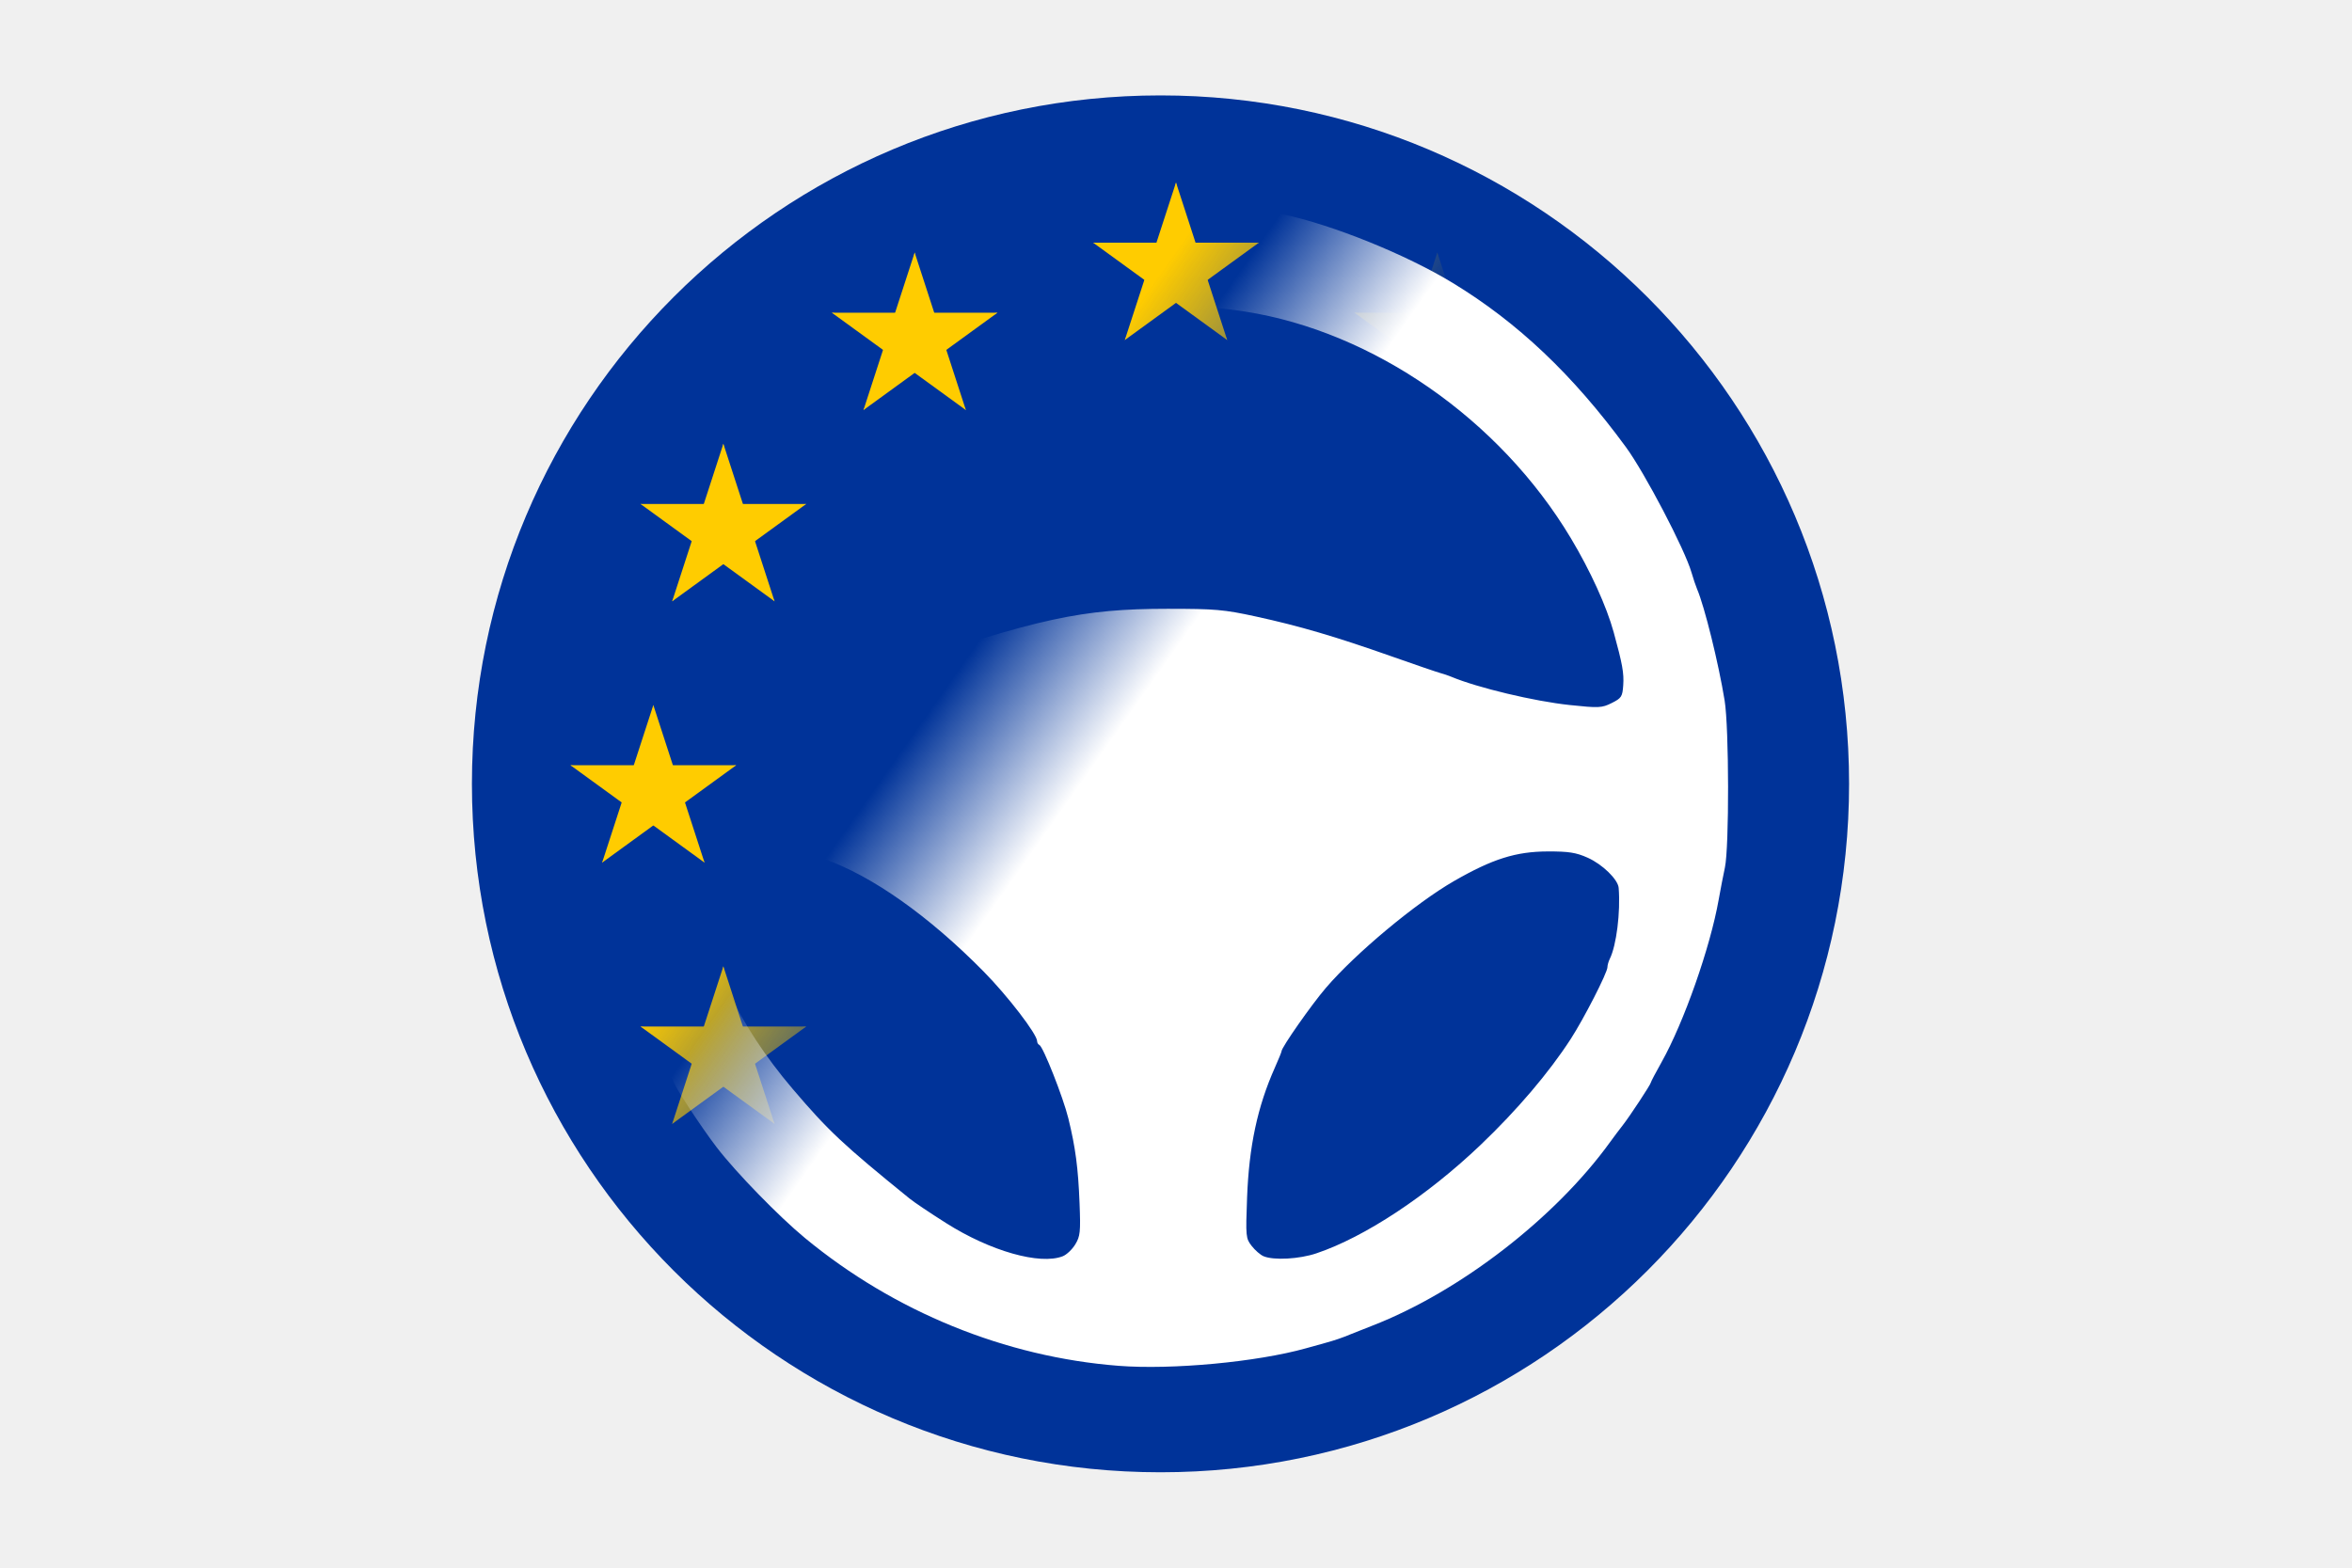
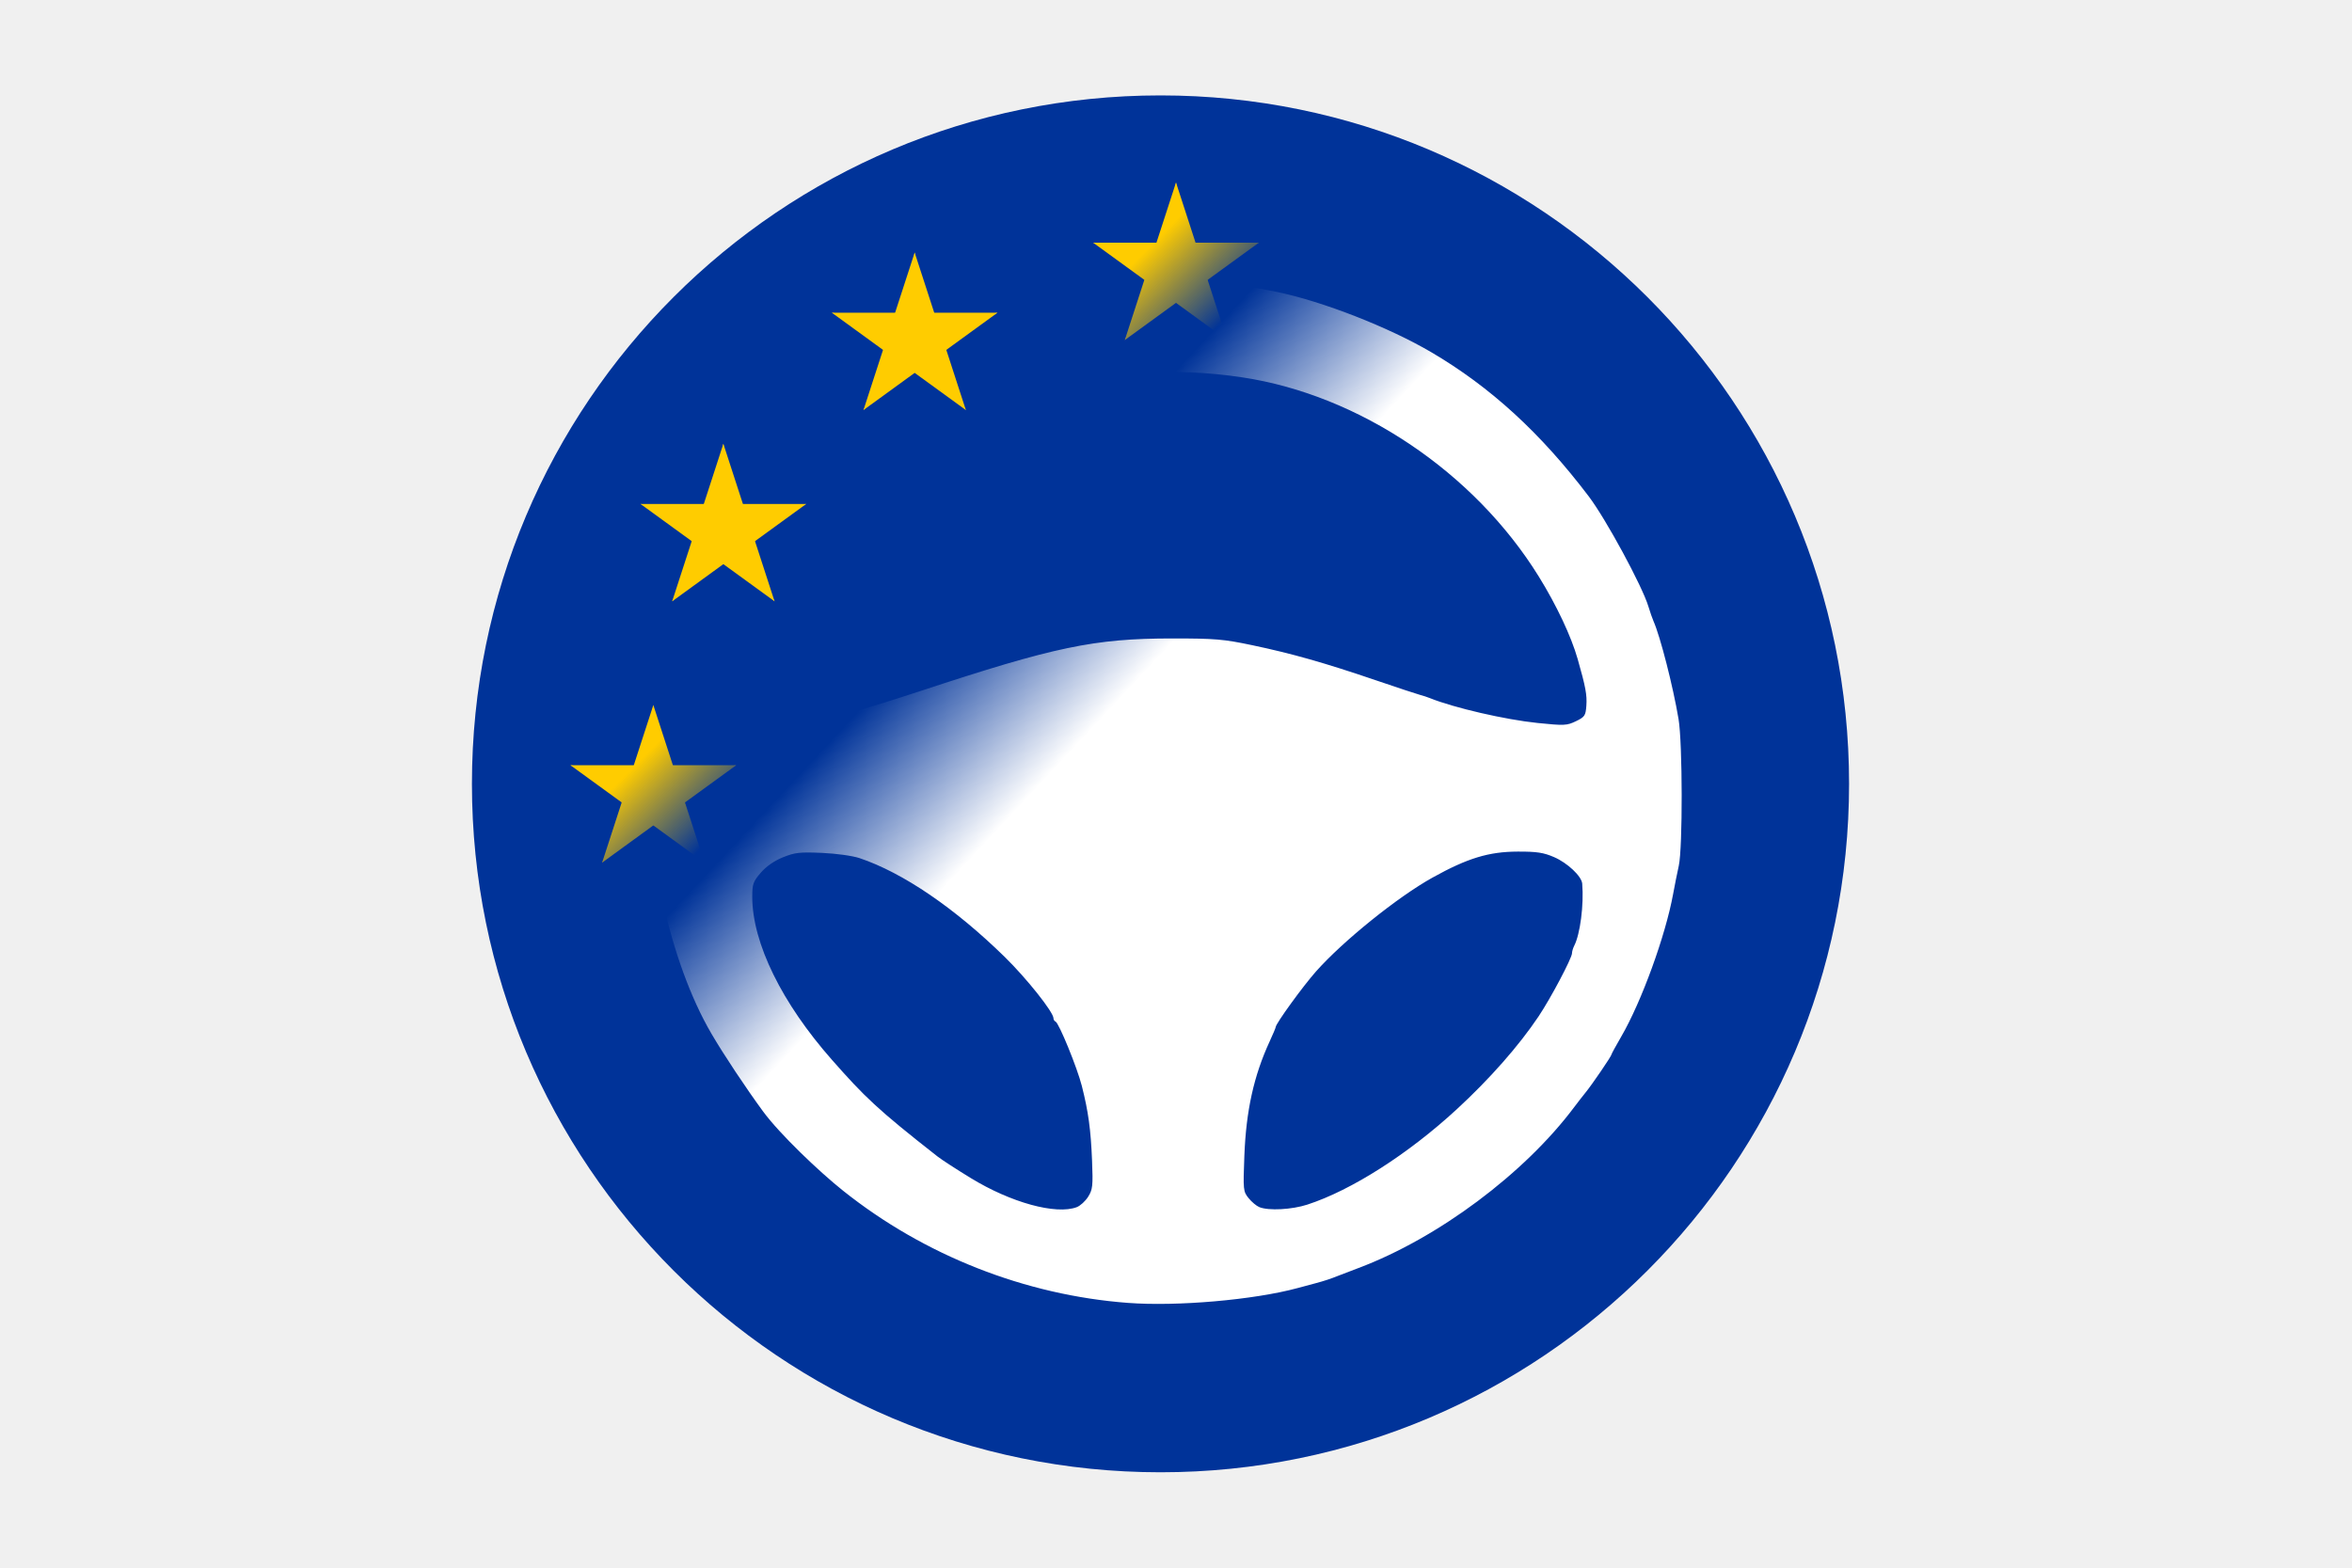
<svg xmlns="http://www.w3.org/2000/svg" xmlns:xlink="http://www.w3.org/1999/xlink" version="1.1" width="810" height="540" id="svg6507">
  <defs id="defs6484">
+     <linearGradient id="linearGradient1091">
+       <stop style="stop-color:#000000;stop-opacity:1;" offset="0" id="stop1083" />
+       <stop style="stop-color:#000000;stop-opacity:1;" offset="0.261" id="stop1085" />
+       <stop style="stop-color:#ffffff;stop-opacity:1;" offset="0.417" id="stop1087" />
+       <stop style="stop-color:#ffffff;stop-opacity:1;" offset="1" id="stop1089" />
+     </linearGradient>
    <linearGradient id="linearGradient11810">
      <stop style="stop-color:#ffffff;stop-opacity:1;" offset="0" id="stop11802" />
-       <stop style="stop-color:#ffffff;stop-opacity:1;" offset="0.274" id="stop11804" />
-       <stop style="stop-color:#000000;stop-opacity:1;" offset="0.463" id="stop11806" />
+       <stop style="stop-color:#ffffff;stop-opacity:1;" offset="0.204" id="stop11804" />
+       <stop style="stop-color:#000000;stop-opacity:1;" offset="0.285" id="stop11806" />
      <stop style="stop-color:#000000;stop-opacity:1;" offset="1" id="stop11808" />
    </linearGradient>
    <linearGradient id="linearGradient11790">
      <stop style="stop-color:#000000;stop-opacity:1;" offset="0" id="stop11782" />
      <stop style="stop-color:#000000;stop-opacity:1;" offset="0.323" id="stop11784" />
      <stop style="stop-color:#ffffff;stop-opacity:1;" offset="0.45" id="stop11786" />
      <stop style="stop-color:#ffffff;stop-opacity:1;" offset="1" id="stop11788" />
    </linearGradient>
    <linearGradient id="linearGradient11538">
      <stop style="stop-color:#ffffff;stop-opacity:1;" offset="0" id="stop11530" />
      <stop style="stop-color:#ffffff;stop-opacity:1;" offset="0.422" id="stop11532" />
      <stop style="stop-color:#000000;stop-opacity:1;" offset="0.603" id="stop11534" />
      <stop style="stop-color:#000000;stop-opacity:1;" offset="1" id="stop11536" />
    </linearGradient>
    <g id="s">
      <g id="c">
        <path id="t" d="M0,0v1h0.5z" transform="translate(0,-1)rotate(18)" />
        <use xlink:href="#t" transform="scale(-1,1)" id="use6473" />
      </g>
      <g id="a">
        <use xlink:href="#c" transform="rotate(72)" id="use6476" />
        <use xlink:href="#c" transform="rotate(144)" id="use6478" />
      </g>
      <use xlink:href="#a" transform="scale(-1,1)" id="use6481" />
    </g>
    <linearGradient xlink:href="#linearGradient5295" id="linearGradient5322" gradientUnits="userSpaceOnUse" gradientTransform="translate(57.1328,-84.63149)" x1="18.062" y1="130.499" x2="186.058" y2="130.499" />
    <linearGradient id="linearGradient5295">
      <stop style="stop-color:#000000;stop-opacity:1;" offset="0" id="stop5291" />
      <stop style="stop-color:#000000;stop-opacity:1;" offset="0.422" id="stop5301" />
      <stop style="stop-color:#ffffff;stop-opacity:1;" offset="0.603" id="stop5316" />
      <stop style="stop-color:#ffffff;stop-opacity:1;" offset="1" id="stop5293" />
    </linearGradient>
    <linearGradient xlink:href="#linearGradient11538" id="linearGradient11468" gradientUnits="userSpaceOnUse" gradientTransform="matrix(2.674959,0,0,2.696383,209.3533,-373.3817)" x1="18.062" y1="130.499" x2="186.058" y2="130.499" />
    <filter id="mask-powermask-path-effect11524_inverse" style="color-interpolation-filters:sRGB" height="100" width="100" x="-50" y="-50">
      <feColorMatrix id="mask-powermask-path-effect11524_primitive1" values="1" type="saturate" result="fbSourceGraphic" />
      <feColorMatrix id="mask-powermask-path-effect11524_primitive2" values="-1 0 0 0 1 0 -1 0 0 1 0 0 -1 0 1 0 0 0 1 0 " in="fbSourceGraphic" />
    </filter>
    <linearGradient xlink:href="#linearGradient11538" id="linearGradient11544" gradientUnits="userSpaceOnUse" gradientTransform="matrix(0.08916529,0,0,0.08987945,-9.3007,-11.69973)" x1="18.062" y1="130.499" x2="186.058" y2="130.499" />
-     <mask maskUnits="userSpaceOnUse" id="mask11792">
-       <circle style="fill:url(#linearGradient11796);fill-opacity:1;stroke:#000000;stroke-width:0.265" id="ellipse11794" cx="159.193" cy="45.867" transform="rotate(35.89893)" r="83.866" />
+     <linearGradient xlink:href="#linearGradient11790" id="linearGradient11796" gradientUnits="userSpaceOnUse" gradientTransform="translate(57.1328,-84.63149)" x1="18.062" y1="130.499" x2="186.058" y2="130.499" />
+     <mask maskUnits="userSpaceOnUse" id="mask1110">
+       <ellipse style="display:inline;fill:url(#linearGradient1114);fill-opacity:1;stroke:#000000;stroke-width:0.265" id="ellipse1112" cx="163.519" cy="26.535" transform="matrix(0.7342605,0.6788678,-0.6785588,0.734546,0,0)" rx="83.954" ry="83.778" />
    </mask>
-     <linearGradient xlink:href="#linearGradient11790" id="linearGradient11796" gradientUnits="userSpaceOnUse" gradientTransform="translate(57.1328,-84.63149)" x1="18.062" y1="130.499" x2="186.058" y2="130.499" />
-     <mask maskUnits="userSpaceOnUse" id="mask11816">
-       <ellipse style="fill:url(#linearGradient11820);fill-opacity:1;stroke:#000000;stroke-width:0.024" id="ellipse11818" cx="-0.2" cy="0.029" transform="matrix(0.8028509,0.5961799,-0.5765266,0.8170784,0,0)" rx="7.478" ry="7.538" />
+     <linearGradient xlink:href="#linearGradient1091" id="linearGradient1114" gradientUnits="userSpaceOnUse" gradientTransform="matrix(1.001048,0,0,0.9989533,61.35187,-103.8273)" x1="18.062" y1="130.499" x2="186.058" y2="130.499" />
+     <mask maskUnits="userSpaceOnUse" id="mask1131">
+       <ellipse style="fill:url(#linearGradient1135);fill-opacity:1;stroke:#000000;stroke-width:0.024" id="ellipse1133" cx="-0.194" cy="0.062" transform="matrix(0.6928341,0.721097,-0.704076,0.7101247,0,0)" rx="7.478" ry="7.538" />
    </mask>
-     <linearGradient xlink:href="#linearGradient11810" id="linearGradient11820" gradientUnits="userSpaceOnUse" gradientTransform="matrix(0.08916529,0,0,0.08987945,-9.3007,-11.69973)" x1="18.062" y1="130.499" x2="186.058" y2="130.499" />
+     <linearGradient xlink:href="#linearGradient11810" id="linearGradient1135" gradientUnits="userSpaceOnUse" gradientTransform="matrix(0.08916529,0,0,0.08987945,-9.293848,-11.66699)" x1="18.062" y1="130.499" x2="186.058" y2="130.499" />
  </defs>
  <circle style="display:inline;fill:#003399;fill-opacity:1;stroke:none;stroke-width:1.002;stroke-opacity:1" id="path11770" cx="399.662" cy="270" r="237.135" />
  <rect fill="#003399" width="810" height="540" id="rectangular_back" x="0" y="0" style="display:none" />
-   <g fill="#ffcc00" transform="matrix(30,0,0,30,405,272.8648)" id="stars" mask="url(#mask11816)">
+   <g fill="#ffcc00" transform="matrix(30,0,0,30,405,272.8648)" id="stars" mask="url(#mask1131)">
    <use xlink:href="#s" y="-6" id="use6488" style="display:inline" />
    <use xlink:href="#s" y="6" id="use6490" style="display:inline" />
    <g id="l">
      <use xlink:href="#s" x="-6" id="use6492" />
      <use xlink:href="#s" transform="rotate(-144,-2.344166,-2.110697)" id="use6494" />
      <use xlink:href="#s" transform="rotate(144,-2.110697,-2.344166)" id="use6496" />
      <use xlink:href="#s" transform="rotate(72,-4.662649,-2.075945)" id="use6498" />
      <use xlink:href="#s" transform="rotate(72,-5.075945,0.5335033)" id="use6500" />
    </g>
    <use xlink:href="#l" transform="scale(-1,1)" id="use6503" />
  </g>
-   <path style="fill:#ffffff;fill-opacity:1;stroke-width:0.353" d="m 96.617,204.205 c -14.718,-1.114 -29.132,-6.84 -40.739,-16.184 -3.401,-2.738 -8.937,-8.281 -11.447,-11.459 -2.045,-2.591 -5.67,-7.995 -5.67,-8.453 0,-0.201 -0.159,-0.366 -0.353,-0.366 -0.194,0 -0.353,-0.152 -0.353,-0.337 0,-0.185 -0.442,-1.098 -0.981,-2.028 -5.985,-10.316 -9.669,-27.364 -8.546,-39.546 0.438,-4.752 1.074,-9.01 1.907,-12.769 1.22,-5.508 4.332,-13.499 6.986,-17.94 0.737,-1.233 1.339,-2.31 1.339,-2.395 0,-0.197 4.102,-6.303 4.88,-7.264 7.977,-9.855 16.154,-16.431 26.693,-21.471 15.224,-7.279 30.882,-9.126 47.664,-5.621 6.493,1.356 15.943,5.082 22.009,8.679 8.462,5.017 15.619,11.628 22.503,20.788 2.458,3.27 7.65,12.94 8.523,15.875 0.231,0.776 0.56,1.729 0.73,2.117 0.964,2.192 2.789,9.387 3.578,14.111 0.58,3.473 0.604,18.589 0.034,21.167 -0.215,0.97 -0.577,2.796 -0.806,4.057 -1.094,6.042 -4.526,15.561 -7.417,20.576 -0.766,1.329 -1.393,2.491 -1.393,2.581 0,0.224 -2.764,4.318 -3.675,5.443 -0.404,0.499 -1.131,1.443 -1.617,2.098 -7.118,9.611 -19.494,18.933 -30.868,23.248 -1.164,0.442 -2.434,0.932 -2.822,1.089 -1.154,0.468 -2.045,0.765 -3.351,1.116 -0.679,0.183 -1.79,0.484 -2.469,0.669 -6.362,1.738 -17.401,2.745 -24.342,2.219 z m -7.255,-13.877 c 0.498,-0.189 1.229,-0.864 1.625,-1.499 0.646,-1.036 0.704,-1.574 0.558,-5.212 -0.179,-4.483 -0.527,-7.055 -1.458,-10.76 -0.662,-2.636 -3.278,-9.094 -3.762,-9.29 -0.16,-0.065 -0.291,-0.277 -0.291,-0.472 0,-0.883 -3.817,-5.732 -6.955,-8.834 -7.136,-7.056 -14.547,-12.151 -20.738,-14.254 -1,-0.34 -3.331,-0.669 -5.382,-0.76 -3.164,-0.141 -3.863,-0.061 -5.568,0.631 -1.239,0.503 -2.395,1.312 -3.173,2.22 -1.089,1.272 -1.223,1.652 -1.223,3.46 0,6.718 4.185,15.457 11.299,23.595 4.652,5.321 6.521,7.03 15.166,13.864 0.596,0.471 2.607,1.789 4.756,3.116 5.734,3.542 12.174,5.326 15.146,4.196 z M 122.317,189.957 c 6.293,-2.066 14.401,-7.289 21.343,-13.748 4.717,-4.39 8.844,-9.118 11.679,-13.382 1.723,-2.592 4.778,-8.416 4.778,-9.109 0,-0.247 0.139,-0.725 0.309,-1.061 0.863,-1.708 1.399,-5.895 1.15,-8.979 -0.086,-1.066 -2.104,-2.985 -4.015,-3.819 -1.514,-0.661 -2.47,-0.808 -5.206,-0.799 -4.137,0.013 -7.173,0.949 -12.171,3.752 -4.976,2.791 -12.759,9.118 -16.637,13.524 -1.881,2.137 -5.765,7.547 -5.765,8.029 0,0.1 -0.391,1.036 -0.868,2.08 -2.256,4.933 -3.36,9.968 -3.608,16.467 -0.189,4.93 -0.167,5.151 0.602,6.115 0.439,0.55 1.133,1.135 1.543,1.301 1.336,0.54 4.636,0.362 6.866,-0.37 z M 55.131,119.589 c 1.921,-0.488 7.239,-2.134 11.818,-3.658 19.261,-6.411 24.903,-7.602 36.018,-7.603 6.168,-2.9e-4 7.354,0.1 11.465,0.973 5.67,1.203 10.336,2.539 17.639,5.05 3.104,1.067 5.962,2.021 6.35,2.119 0.388,0.098 1.023,0.307 1.411,0.466 3.417,1.393 10.775,3.106 15.375,3.58 3.801,0.392 4.182,0.374 5.468,-0.253 1.264,-0.617 1.392,-0.809 1.494,-2.252 0.109,-1.533 -0.105,-2.691 -1.24,-6.713 -0.926,-3.281 -3.02,-7.766 -5.558,-11.901 -9.23,-15.044 -25.65,-26.177 -42.351,-28.715 -9.99,-1.518 -19.839,-0.827 -28.575,2.005 -4.272,1.385 -5.733,2.051 -13.986,6.386 -0.513,0.269 -1.128,0.725 -1.366,1.012 -0.238,0.287 -0.587,0.522 -0.776,0.522 -1.199,0 -10.341,7.925 -14.04,12.171 -5.794,6.65 -10.082,15.332 -11.454,23.189 -0.329,1.882 -0.384,3.07 -0.163,3.483 0.835,1.561 6.622,1.626 12.469,0.14 z" id="wheel" mask="url(#mask11792)" transform="matrix(2.651177,0,0,2.71977,129.0832,-84.92635)" />
+   <path style="fill:#ffffff;fill-opacity:1;stroke-width:0.353" d="m 96.702,204.136 c -14.718,-1.114 -29.132,-6.84 -40.739,-16.184 -3.401,-2.738 -9.033,-8.138 -11.447,-11.459 -2.414,-3.321 -5.631,-8.198 -7.357,-11.185 -5.985,-10.316 -9.669,-27.364 -8.546,-39.546 0.438,-4.752 1.074,-9.01 1.907,-12.769 1.22,-5.508 4.247,-13.43 6.9,-17.871 0.737,-1.233 1.339,-2.31 1.339,-2.395 0,-0.197 4.102,-6.303 4.88,-7.264 7.977,-9.855 16.154,-16.431 26.693,-21.471 15.224,-7.279 30.882,-9.126 47.664,-5.621 6.493,1.356 15.943,5.082 22.009,8.679 8.462,5.017 15.619,11.628 22.503,20.788 2.458,3.27 7.65,12.94 8.523,15.875 0.231,0.776 0.56,1.729 0.73,2.117 0.964,2.192 2.789,9.387 3.578,14.111 0.58,3.473 0.604,18.589 0.034,21.167 -0.215,0.97 -0.577,2.796 -0.806,4.057 -1.094,6.042 -4.526,15.561 -7.417,20.576 -0.766,1.329 -1.393,2.491 -1.393,2.581 0,0.224 -2.764,4.318 -3.675,5.443 -0.404,0.499 -1.131,1.443 -1.617,2.098 -7.118,9.611 -19.494,18.933 -30.868,23.248 -1.164,0.442 -2.434,0.932 -2.822,1.089 -1.154,0.468 -2.045,0.765 -3.351,1.116 -0.679,0.183 -1.79,0.484 -2.469,0.669 -6.362,1.738 -17.316,2.676 -24.256,2.15 z m -7.341,-13.808 c 0.498,-0.189 1.229,-0.864 1.625,-1.499 0.646,-1.036 0.704,-1.574 0.558,-5.212 -0.179,-4.483 -0.527,-7.055 -1.458,-10.76 -0.662,-2.636 -3.278,-9.094 -3.762,-9.29 -0.16,-0.065 -0.291,-0.277 -0.291,-0.472 0,-0.883 -3.817,-5.732 -6.955,-8.834 -7.136,-7.056 -14.547,-12.151 -20.738,-14.254 -1,-0.34 -3.331,-0.669 -5.382,-0.76 -3.164,-0.141 -3.863,-0.061 -5.568,0.631 -1.239,0.503 -2.395,1.312 -3.173,2.22 -1.089,1.272 -1.223,1.652 -1.223,3.46 0,6.718 4.271,15.388 11.384,23.526 4.652,5.321 6.436,7.099 15.081,13.933 0.596,0.471 2.607,1.789 4.756,3.116 5.734,3.542 12.174,5.326 15.146,4.196 z M 122.317,189.957 c 6.293,-2.066 14.401,-7.289 21.343,-13.748 4.717,-4.39 8.844,-9.118 11.679,-13.382 1.723,-2.592 4.778,-8.416 4.778,-9.109 0,-0.247 0.139,-0.725 0.309,-1.061 0.863,-1.708 1.399,-5.895 1.15,-8.979 -0.086,-1.066 -2.104,-2.985 -4.015,-3.819 -1.514,-0.661 -2.47,-0.808 -5.206,-0.799 -4.137,0.013 -7.173,0.949 -12.171,3.752 -4.976,2.791 -12.759,9.118 -16.637,13.524 -1.881,2.137 -5.765,7.547 -5.765,8.029 0,0.1 -0.391,1.036 -0.868,2.08 -2.256,4.933 -3.36,9.968 -3.608,16.467 -0.189,4.93 -0.167,5.151 0.602,6.115 0.439,0.55 1.133,1.135 1.543,1.301 1.336,0.54 4.636,0.362 6.866,-0.37 z M 55.131,119.589 c 1.921,-0.488 7.239,-2.134 11.818,-3.658 19.261,-6.411 24.903,-7.602 36.018,-7.603 6.168,-2.9e-4 7.354,0.1 11.465,0.973 5.67,1.203 10.336,2.539 17.639,5.05 3.104,1.067 5.962,2.021 6.35,2.119 0.388,0.098 1.023,0.307 1.411,0.466 3.417,1.393 10.775,3.106 15.375,3.58 3.801,0.392 4.182,0.374 5.468,-0.253 1.264,-0.617 1.392,-0.809 1.494,-2.252 0.109,-1.533 -0.105,-2.691 -1.24,-6.713 -0.926,-3.281 -3.02,-7.766 -5.558,-11.901 -9.23,-15.044 -25.65,-26.177 -42.351,-28.715 -9.99,-1.518 -19.839,-0.827 -28.575,2.005 -4.272,1.385 -5.733,2.051 -13.986,6.386 -0.513,0.269 -1.128,0.725 -1.366,1.012 -0.238,0.287 -0.587,0.522 -0.776,0.522 -1.199,0 -10.341,7.925 -14.04,12.171 -5.794,6.65 -10.082,15.332 -11.454,23.189 -0.329,1.882 -0.384,3.07 -0.163,3.483 0.835,1.561 6.622,1.626 12.469,0.14 z" id="wheel" mask="url(#mask1110)" transform="matrix(2.410395,0,0,2.388886,155.432,-38.86208)" />
</svg>
